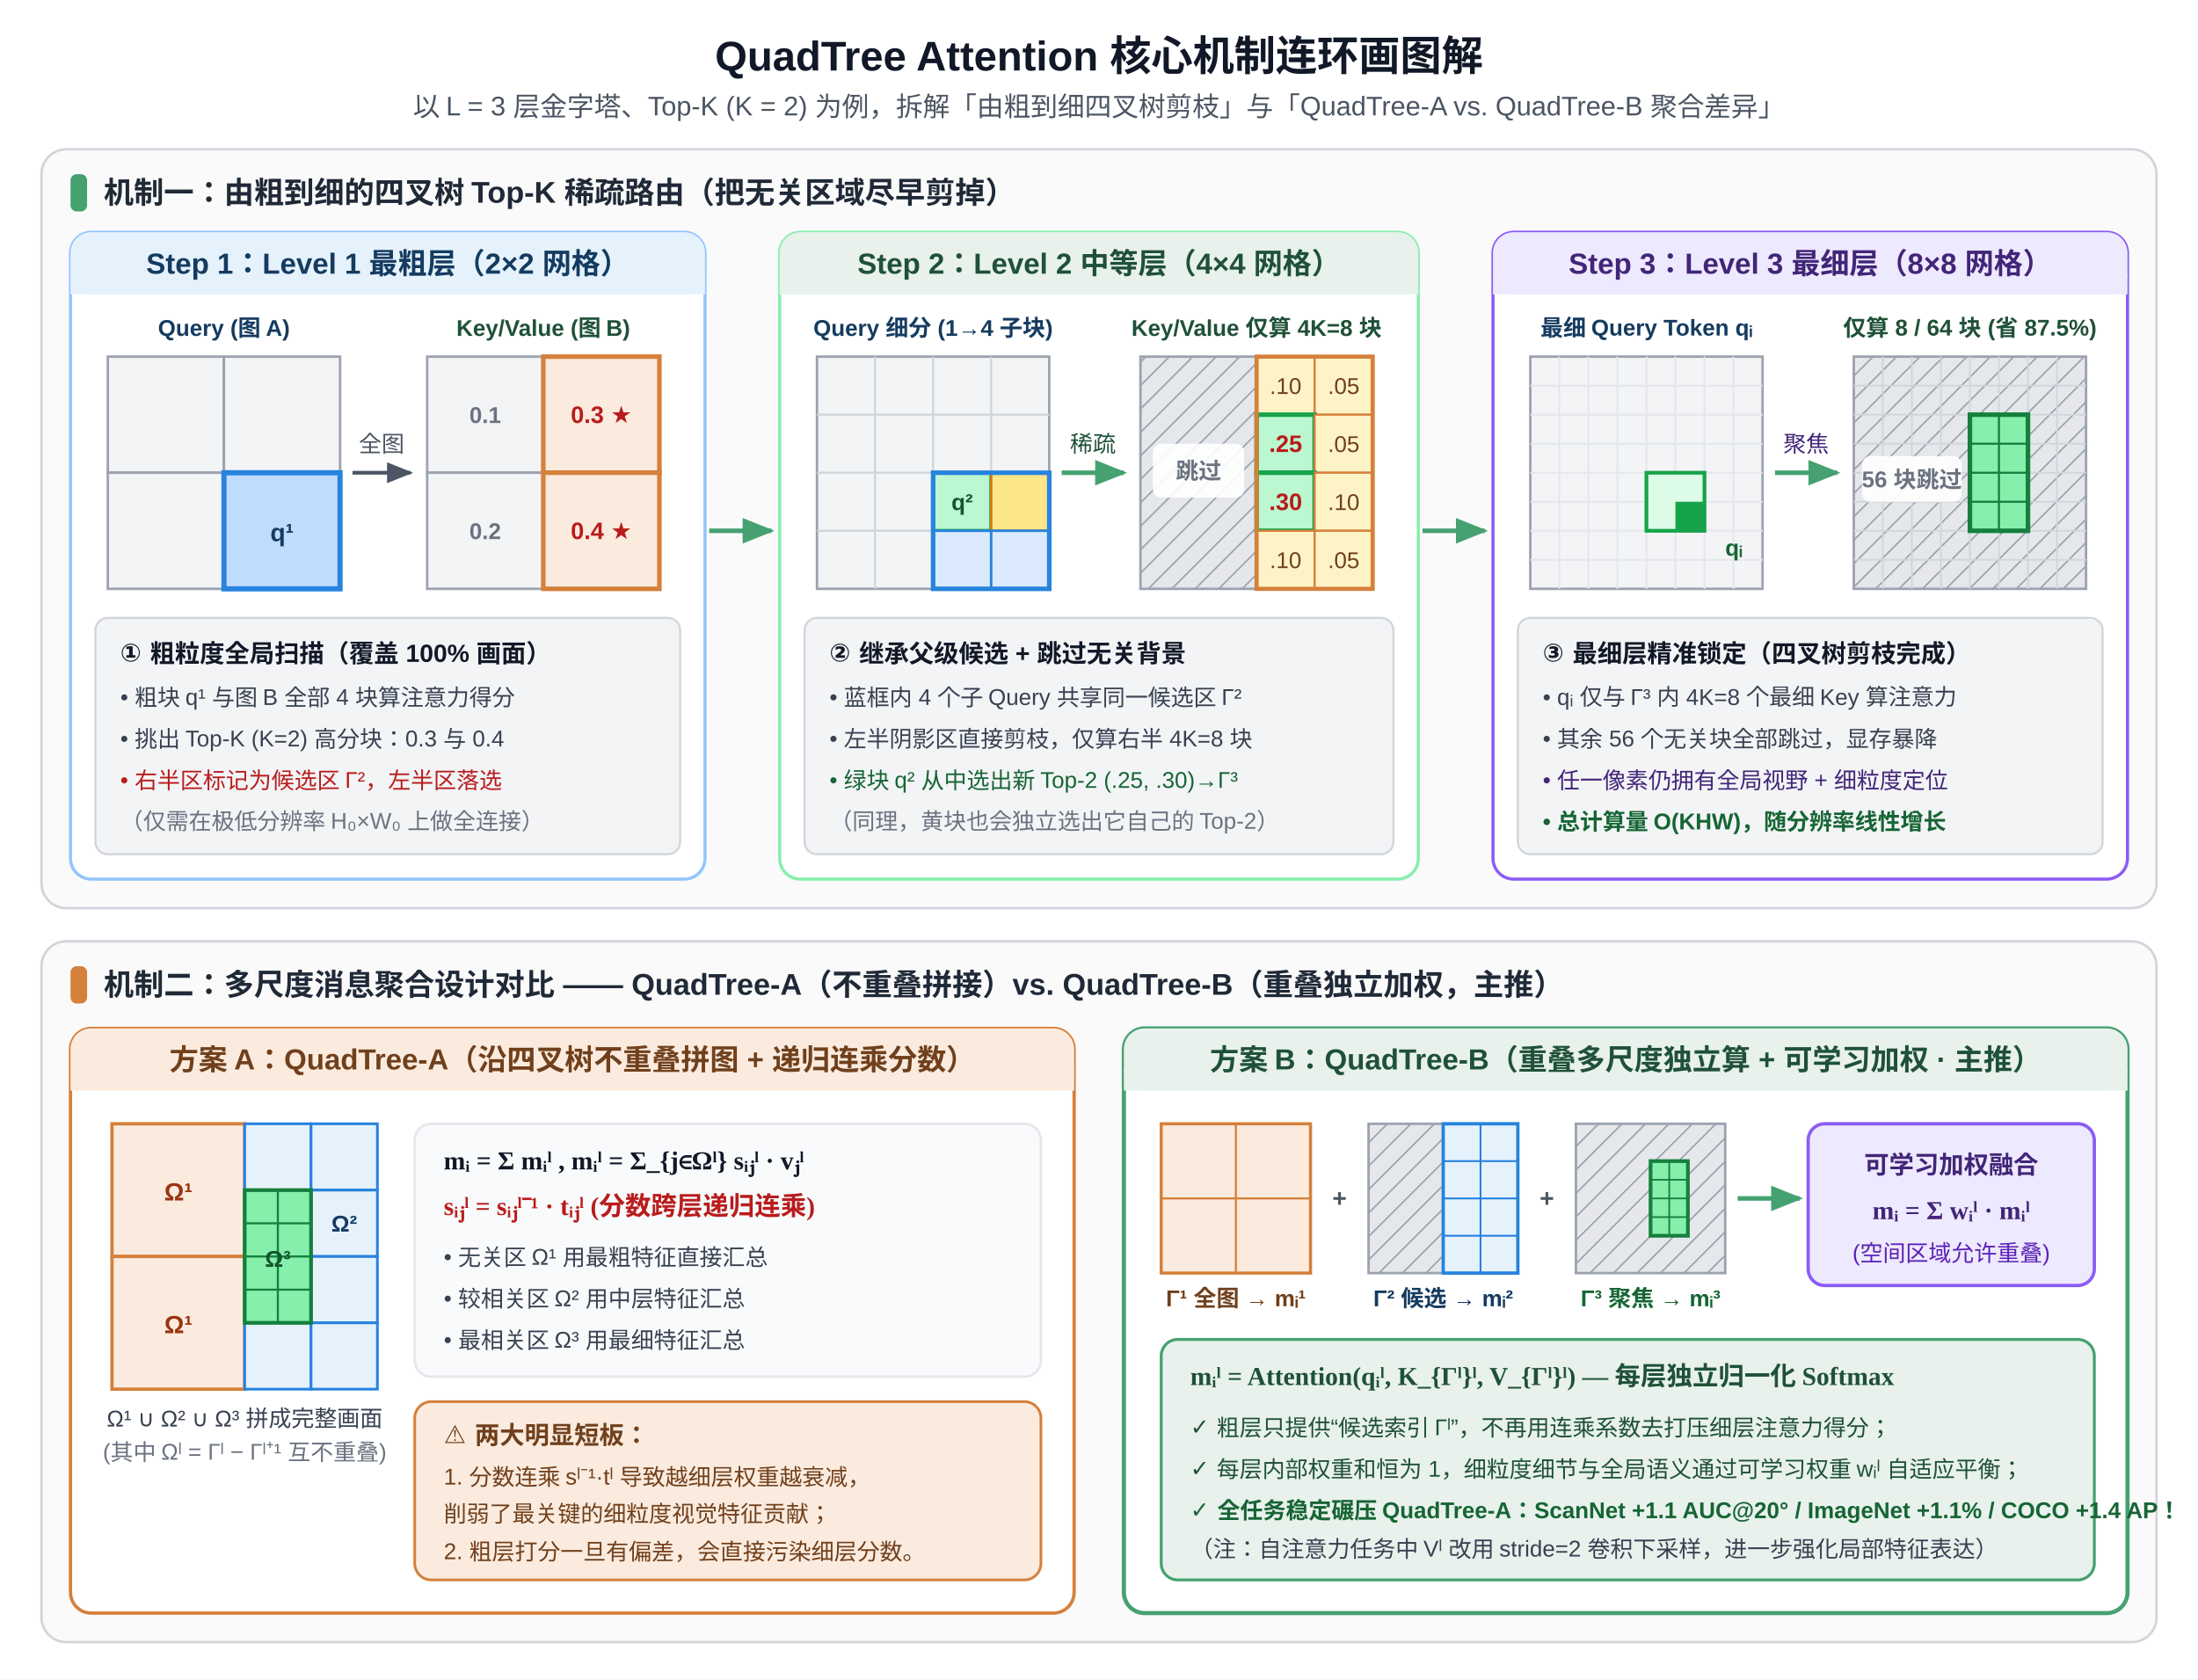
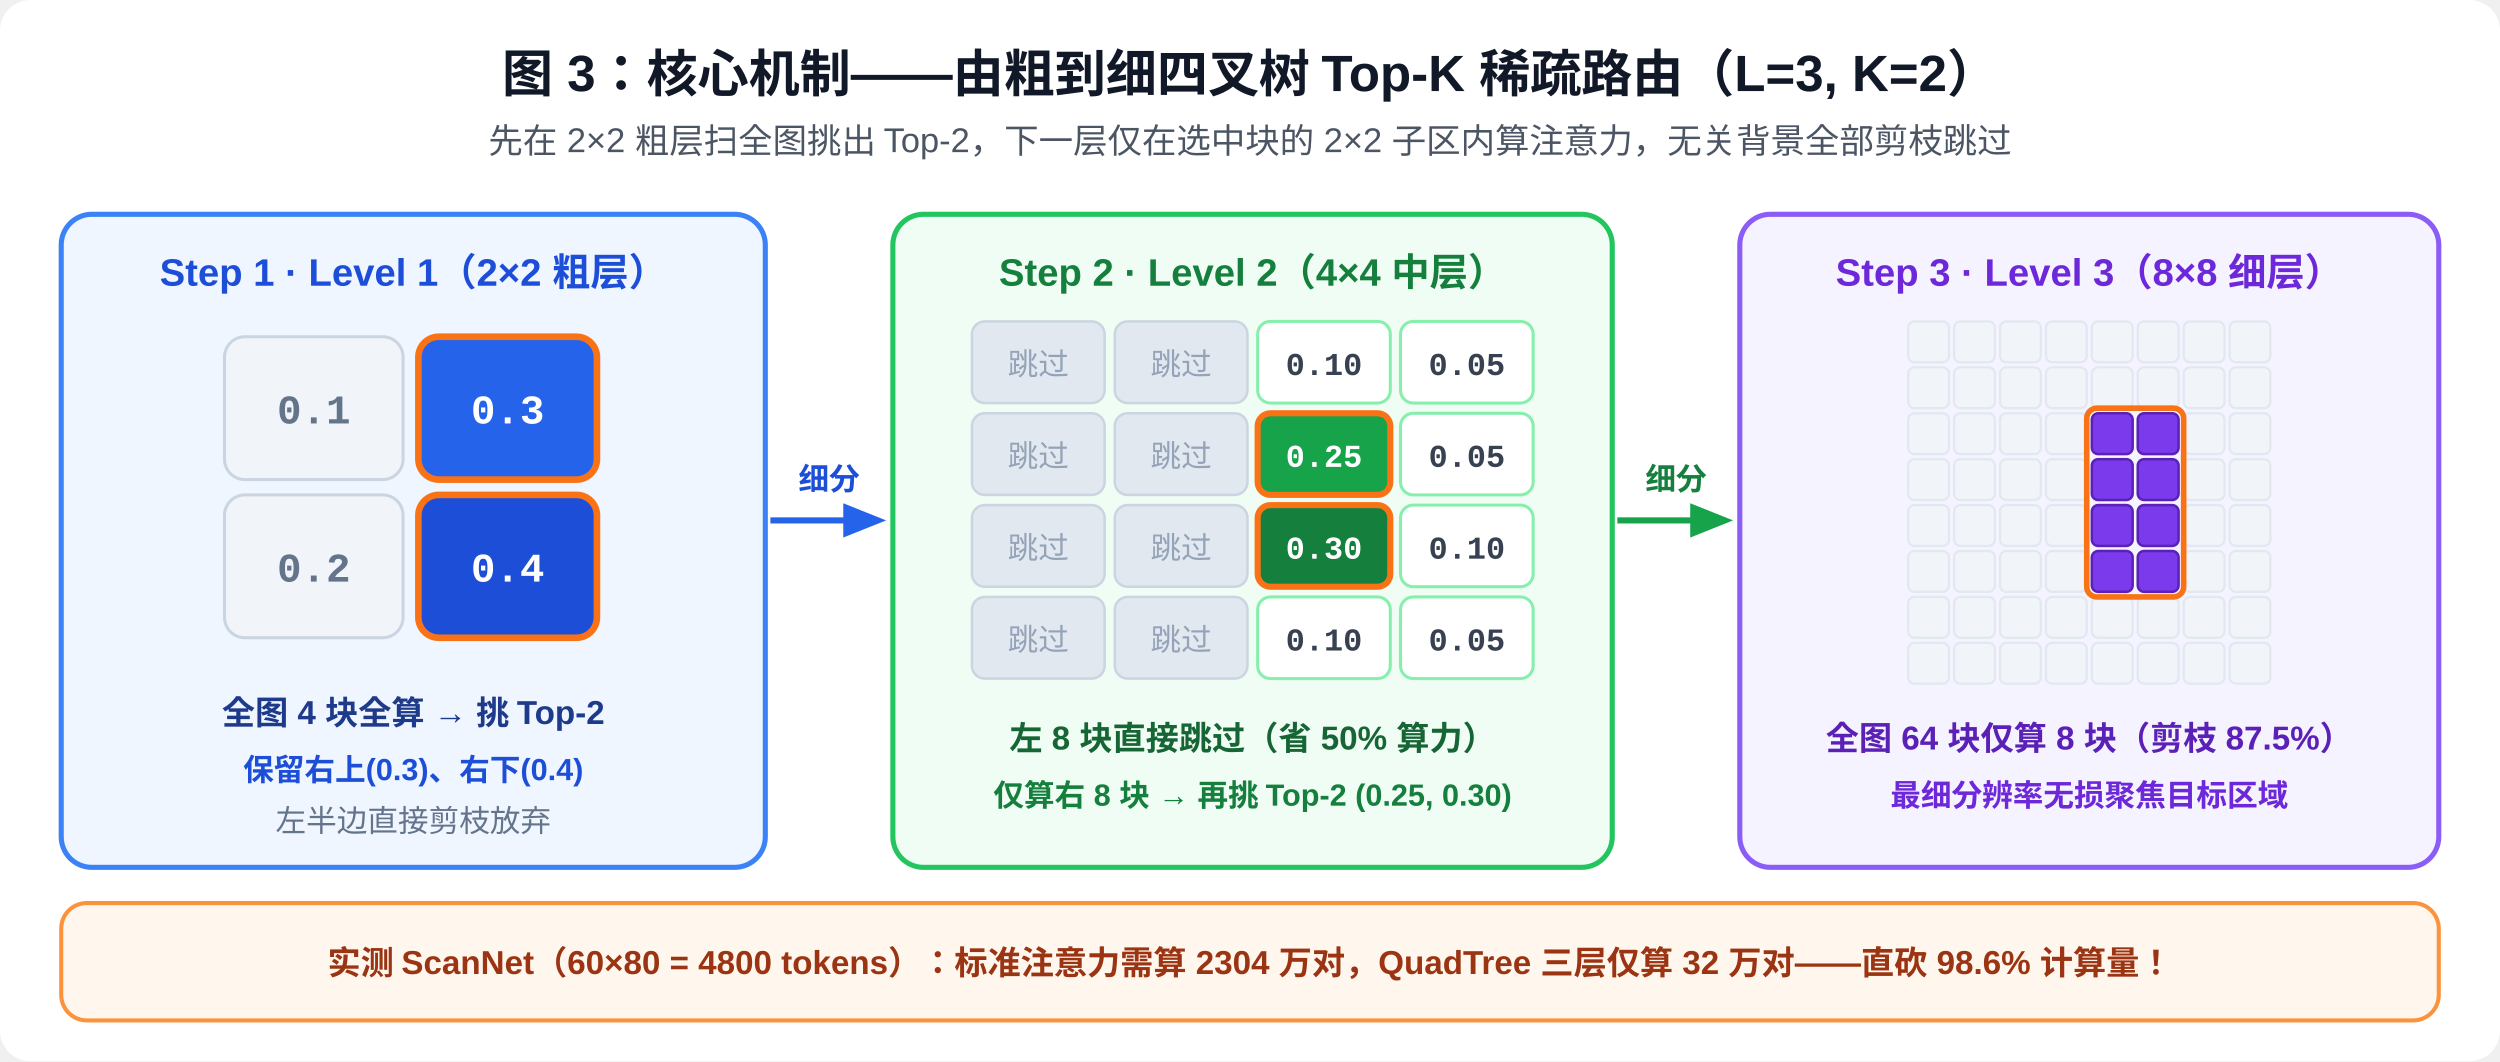
- <svg xmlns="http://www.w3.org/2000/svg" viewBox="0 0 1060 810" width="1060" height="810">
+ <svg xmlns="http://www.w3.org/2000/svg" viewBox="0 0 980 416" width="980" height="416">
  <defs>
    <style>
-       .font-base { font-family: "Microsoft YaHei", "PingFang SC", Arial, sans-serif; }
+       text { font-family: "Microsoft YaHei", "PingFang SC", "Noto Sans SC", Arial, sans-serif; }
      .title { font-size: 20px; font-weight: 700; fill: #111827; }
-       .subtitle { font-size: 13px; fill: #4B5563; }
-       .sec-title { font-size: 14.5px; font-weight: 700; fill: #1F2937; }
-       .card-title { font-size: 14px; font-weight: 700; }
-       .txt-md { font-size: 12px; }
-       .txt-sm { font-size: 11px; }
-       .score-txt { font-size: 11px; font-weight: 700; }
-       .score-hi { font-size: 11.5px; font-weight: 700; fill: #B91C1C; }
-       .formula { font-size: 12.5px; font-weight: 700; font-family: "Cambria Math", "Times New Roman", "Microsoft YaHei", serif; }
-       .arrow-main { stroke: #46A171; stroke-width: 2.2; fill: none; }
-       .arrow-gray { stroke: #4B5563; stroke-width: 1.8; fill: none; }
+       .sub { font-size: 13.5px; fill: #4B5563; }
+       .h { font-size: 15px; font-weight: 700; }
+       .b { font-size: 13px; }
+       .s { font-size: 12px; }
+       .mono { font-family: Consolas, "Courier New", monospace; font-weight: 700; }
    </style>
-     <marker id="m-green" viewBox="0 0 10 10" refX="9" refY="5" markerWidth="7" markerHeight="7" orient="auto">
-       <path d="M 0 1 L 10 5 L 0 9 z" fill="#46A171" />
+     <marker id="arr-gray" viewBox="0 0 10 10" refX="8" refY="5" markerWidth="7" markerHeight="7" orient="auto-start-reverse">
+       <path d="M 0 1 L 10 5 L 0 9 z" fill="#64748B" />
    </marker>
-     <marker id="m-gray" viewBox="0 0 10 10" refX="9" refY="5" markerWidth="7" markerHeight="7" orient="auto">
-       <path d="M 0 1 L 10 5 L 0 9 z" fill="#4B5563" />
+     <marker id="arr-blue" viewBox="0 0 10 10" refX="8" refY="5" markerWidth="7" markerHeight="7" orient="auto-start-reverse">
+       <path d="M 0 1 L 10 5 L 0 9 z" fill="#2563EB" />
    </marker>
-     <pattern id="skip-hatch" width="8" height="8" patternUnits="userSpaceOnUse" patternTransform="rotate(45)">
-       <rect width="8" height="8" fill="#E5E7EB" />
-       <line x1="0" y1="0" x2="0" y2="8" stroke="#9CA3AF" stroke-width="1.5" />
-     </pattern>
+     <marker id="arr-green" viewBox="0 0 10 10" refX="8" refY="5" markerWidth="7" markerHeight="7" orient="auto-start-reverse">
+       <path d="M 0 1 L 10 5 L 0 9 z" fill="#16A34A" />
+     </marker>
+     <marker id="arr-orange" viewBox="0 0 10 10" refX="8" refY="5" markerWidth="7" markerHeight="7" orient="auto-start-reverse">
+       <path d="M 0 1 L 10 5 L 0 9 z" fill="#EA580C" />
+     </marker>
+     <marker id="arr-purple" viewBox="0 0 10 10" refX="8" refY="5" markerWidth="7" markerHeight="7" orient="auto-start-reverse">
+       <path d="M 0 1 L 10 5 L 0 9 z" fill="#7C3AED" />
+     </marker>
  </defs>
-   <rect x="0" y="0" width="1060" height="810" fill="#FFFFFF" />
-   <text x="530" y="34" text-anchor="middle" class="font-base title">QuadTree Attention 核心机制连环画图解</text>
-   <text x="530" y="56" text-anchor="middle" class="font-base subtitle">以 L = 3 层金字塔、Top-K (K = 2) 为例，拆解「由粗到细四叉树剪枝」与「QuadTree-A vs. QuadTree-B 聚合差异」</text>
-   <rect x="20" y="72" width="1020" height="366" rx="12" fill="#FAFAFA" stroke="#D1D5DB" stroke-width="1.2" />
-   <rect x="34" y="84" width="8" height="18" rx="3" fill="#46A171" />
-   <text x="50" y="98" class="font-base sec-title">机制一：由粗到细的四叉树 Top-K 稀疏路由（把无关区域尽早剪掉）</text>
-   <rect x="34" y="112" width="306" height="312" rx="10" fill="#FFFFFF" stroke="#93C5FD" stroke-width="1.5" />
-   <rect x="34" y="112" width="306" height="30" rx="10" fill="#E5F2FC" />
-   <rect x="34" y="132" width="306" height="10" fill="#E5F2FC" />
-   <text x="187" y="132" text-anchor="middle" class="font-base card-title" fill="#153B60">Step 1：Level 1 最粗层（2×2 网格）</text>
-   <text x="108" y="162" text-anchor="middle" class="font-base txt-sm" font-weight="700" fill="#153B60">Query (图 A)</text>
-   <text x="262" y="162" text-anchor="middle" class="font-base txt-sm" font-weight="700" fill="#1F5138">Key/Value (图 B)</text>
-   <rect x="52" y="172" width="56" height="56" fill="#F3F4F6" stroke="#9CA3AF" stroke-width="1.2" />
-   <rect x="108" y="172" width="56" height="56" fill="#F3F4F6" stroke="#9CA3AF" stroke-width="1.2" />
-   <rect x="52" y="228" width="56" height="56" fill="#F3F4F6" stroke="#9CA3AF" stroke-width="1.2" />
-   <rect x="108" y="228" width="56" height="56" fill="#BFDBFE" stroke="#2783DE" stroke-width="2.5" />
-   <text x="136" y="261" text-anchor="middle" class="font-base txt-md" font-weight="700" fill="#153B60">q¹</text>
-   <line x1="170" y1="228" x2="198" y2="228" class="arrow-gray" marker-end="url(#m-gray)" />
-   <text x="184" y="218" text-anchor="middle" class="font-base txt-sm" fill="#4B5563">全图</text>
-   <rect x="206" y="172" width="56" height="56" fill="#F3F4F6" stroke="#9CA3AF" stroke-width="1.2" />
-   <text x="234" y="204" text-anchor="middle" class="font-base score-txt" fill="#6B7280">0.1</text>
-   <rect x="262" y="172" width="56" height="56" fill="#FBEBDE" stroke="#D5803B" stroke-width="2.2" />
-   <text x="290" y="204" text-anchor="middle" class="font-base score-hi">0.3 ★</text>
-   <rect x="206" y="228" width="56" height="56" fill="#F3F4F6" stroke="#9CA3AF" stroke-width="1.2" />
-   <text x="234" y="260" text-anchor="middle" class="font-base score-txt" fill="#6B7280">0.2</text>
-   <rect x="262" y="228" width="56" height="56" fill="#FBEBDE" stroke="#D5803B" stroke-width="2.2" />
-   <text x="290" y="260" text-anchor="middle" class="font-base score-hi">0.4 ★</text>
-   <rect x="46" y="298" width="282" height="114" rx="6" fill="#F3F4F6" stroke="#D1D5DB" stroke-width="1" />
-   <text x="58" y="319" class="font-base txt-md" font-weight="700" fill="#111827">① 粗粒度全局扫描（覆盖 100% 画面）</text>
-   <text x="58" y="340" class="font-base txt-sm" fill="#374151">• 粗块 q¹ 与图 B 全部 4 块算注意力得分</text>
-   <text x="58" y="360" class="font-base txt-sm" fill="#374151">• 挑出 Top-K (K=2) 高分块：0.3 与 0.4</text>
-   <text x="58" y="380" class="font-base txt-sm" fill="#B91C1C">• 右半区标记为候选区 Γ²，左半区落选</text>
-   <text x="58" y="400" class="font-base txt-sm" fill="#6B7280">（仅需在极低分辨率 H₀×W₀ 上做全连接）</text>
-   <line x1="342" y1="256" x2="372" y2="256" class="arrow-main" marker-end="url(#m-green)" />
-   <rect x="376" y="112" width="308" height="312" rx="10" fill="#FFFFFF" stroke="#86EFAC" stroke-width="1.5" />
-   <rect x="376" y="112" width="308" height="30" rx="10" fill="#E8F1EC" />
-   <rect x="376" y="132" width="308" height="10" fill="#E8F1EC" />
-   <text x="530" y="132" text-anchor="middle" class="font-base card-title" fill="#1F5138">Step 2：Level 2 中等层（4×4 网格）</text>
-   <text x="450" y="162" text-anchor="middle" class="font-base txt-sm" font-weight="700" fill="#153B60">Query 细分 (1→4 子块)</text>
-   <text x="606" y="162" text-anchor="middle" class="font-base txt-sm" font-weight="700" fill="#1F5138">Key/Value 仅算 4K=8 块</text>
-   <rect x="394" y="172" width="112" height="112" fill="#F3F4F6" stroke="#9CA3AF" stroke-width="1.2" />
-   <line x1="422" y1="172" x2="422" y2="284" stroke="#D1D5DB" stroke-width="1" />
-   <line x1="450" y1="172" x2="450" y2="284" stroke="#D1D5DB" stroke-width="1" />
-   <line x1="478" y1="172" x2="478" y2="284" stroke="#D1D5DB" stroke-width="1" />
-   <line x1="394" y1="200" x2="506" y2="200" stroke="#D1D5DB" stroke-width="1" />
-   <line x1="394" y1="228" x2="506" y2="228" stroke="#D1D5DB" stroke-width="1" />
-   <line x1="394" y1="256" x2="506" y2="256" stroke="#D1D5DB" stroke-width="1" />
-   <rect x="450" y="228" width="28" height="28" fill="#BBF7D0" stroke="#16A34A" stroke-width="1.8" />
-   <text x="464" y="246" text-anchor="middle" class="font-base txt-sm" font-weight="700" fill="#14532D">q²</text>
-   <rect x="478" y="228" width="28" height="28" fill="#FDE68A" stroke="#D97706" stroke-width="1.2" />
-   <rect x="450" y="256" width="28" height="28" fill="#DBEAFE" stroke="#2783DE" stroke-width="1.2" />
-   <rect x="478" y="256" width="28" height="28" fill="#DBEAFE" stroke="#2783DE" stroke-width="1.2" />
-   <rect x="450" y="228" width="56" height="56" fill="none" stroke="#2783DE" stroke-width="2.2" />
-   <line x1="512" y1="228" x2="542" y2="228" class="arrow-main" marker-end="url(#m-green)" />
-   <text x="527" y="218" text-anchor="middle" class="font-base txt-sm" fill="#1F5138">稀疏</text>
-   <rect x="550" y="172" width="56" height="112" fill="url(#skip-hatch)" stroke="#9CA3AF" stroke-width="1.2" />
-   <rect x="556" y="214" width="44" height="26" rx="4" fill="#FFFFFF" fill-opacity="0.9" />
-   <text x="578" y="231" text-anchor="middle" class="font-base txt-sm" font-weight="700" fill="#6B7280">跳过</text>
-   <rect x="606" y="172" width="28" height="28" fill="#FEF3C7" stroke="#D5803B" stroke-width="1" />
-   <text x="620" y="190" text-anchor="middle" class="font-base txt-sm" fill="#70401C">.10</text>
-   <rect x="634" y="172" width="28" height="28" fill="#FEF3C7" stroke="#D5803B" stroke-width="1" />
-   <text x="648" y="190" text-anchor="middle" class="font-base txt-sm" fill="#70401C">.05</text>
-   <rect x="606" y="200" width="28" height="28" fill="#BBF7D0" stroke="#16A34A" stroke-width="2.2" />
-   <text x="620" y="218" text-anchor="middle" class="font-base score-hi">.25</text>
-   <rect x="634" y="200" width="28" height="28" fill="#FEF3C7" stroke="#D5803B" stroke-width="1" />
-   <text x="648" y="218" text-anchor="middle" class="font-base txt-sm" fill="#70401C">.05</text>
-   <rect x="606" y="228" width="28" height="28" fill="#BBF7D0" stroke="#16A34A" stroke-width="2.2" />
-   <text x="620" y="246" text-anchor="middle" class="font-base score-hi">.30</text>
-   <rect x="634" y="228" width="28" height="28" fill="#FEF3C7" stroke="#D5803B" stroke-width="1" />
-   <text x="648" y="246" text-anchor="middle" class="font-base txt-sm" fill="#70401C">.10</text>
-   <rect x="606" y="256" width="28" height="28" fill="#FEF3C7" stroke="#D5803B" stroke-width="1" />
-   <text x="620" y="274" text-anchor="middle" class="font-base txt-sm" fill="#70401C">.10</text>
-   <rect x="634" y="256" width="28" height="28" fill="#FEF3C7" stroke="#D5803B" stroke-width="1" />
-   <text x="648" y="274" text-anchor="middle" class="font-base txt-sm" fill="#70401C">.05</text>
-   <rect x="606" y="172" width="56" height="112" fill="none" stroke="#D5803B" stroke-width="2" />
-   <rect x="388" y="298" width="284" height="114" rx="6" fill="#F3F4F6" stroke="#D1D5DB" stroke-width="1" />
-   <text x="400" y="319" class="font-base txt-md" font-weight="700" fill="#111827">② 继承父级候选 + 跳过无关背景</text>
-   <text x="400" y="340" class="font-base txt-sm" fill="#374151">• 蓝框内 4 个子 Query 共享同一候选区 Γ²</text>
-   <text x="400" y="360" class="font-base txt-sm" fill="#374151">• 左半阴影区直接剪枝，仅算右半 4K=8 块</text>
-   <text x="400" y="380" class="font-base txt-sm" fill="#166534">• 绿块 q² 从中选出新 Top-2 (.25, .30)→Γ³</text>
-   <text x="400" y="400" class="font-base txt-sm" fill="#6B7280">（同理，黄块也会独立选出它自己的 Top-2）</text>
-   <line x1="686" y1="256" x2="716" y2="256" class="arrow-main" marker-end="url(#m-green)" />
-   <rect x="720" y="112" width="306" height="312" rx="10" fill="#FFFFFF" stroke="#8B5CF6" stroke-width="1.5" />
-   <rect x="720" y="112" width="306" height="30" rx="10" fill="#EDE9FE" />
-   <rect x="720" y="132" width="306" height="10" fill="#EDE9FE" />
-   <text x="873" y="132" text-anchor="middle" class="font-base card-title" fill="#422578">Step 3：Level 3 最细层（8×8 网格）</text>
-   <text x="794" y="162" text-anchor="middle" class="font-base txt-sm" font-weight="700" fill="#153B60">最细 Query Token qᵢ</text>
-   <text x="950" y="162" text-anchor="middle" class="font-base txt-sm" font-weight="700" fill="#1F5138">仅算 8 / 64 块 (省 87.5%)</text>
-   <rect x="738" y="172" width="112" height="112" fill="#F3F4F6" stroke="#9CA3AF" stroke-width="1.2" />
-   <path d="M752,172 V284 M766,172 V284 M780,172 V284 M794,172 V284 M808,172 V284 M822,172 V284 M836,172 V284" stroke="#E5E7EB" stroke-width="0.9" />
-   <path d="M738,186 H850 M738,200 H850 M738,214 H850 M738,228 H850 M738,242 H850 M738,256 H850 M738,270 H850" stroke="#E5E7EB" stroke-width="0.9" />
-   <rect x="794" y="228" width="28" height="28" fill="#DCFCE7" stroke="#16A34A" stroke-width="1.8" />
-   <rect x="808" y="242" width="14" height="14" fill="#16A34A" />
-   <text x="832" y="268" class="font-base txt-sm" font-weight="700" fill="#166534">qᵢ</text>
-   <line x1="856" y1="228" x2="886" y2="228" class="arrow-main" marker-end="url(#m-green)" />
-   <text x="871" y="218" text-anchor="middle" class="font-base txt-sm" fill="#422578">聚焦</text>
-   <rect x="894" y="172" width="112" height="112" fill="url(#skip-hatch)" stroke="#9CA3AF" stroke-width="1.2" />
-   <path d="M908,172 V284 M922,172 V284 M936,172 V284 M950,172 V284 M964,172 V284 M978,172 V284 M992,172 V284" stroke="#D1D5DB" stroke-width="0.8" />
-   <path d="M894,186 H1006 M894,200 H1006 M894,214 H1006 M894,228 H1006 M894,242 H1006 M894,256 H1006 M894,270 H1006" stroke="#D1D5DB" stroke-width="0.8" />
-   <rect x="950" y="200" width="28" height="56" fill="#86EFAC" stroke="#15803D" stroke-width="2.2" />
-   <line x1="964" y1="200" x2="964" y2="256" stroke="#15803D" stroke-width="1" />
-   <line x1="950" y1="214" x2="978" y2="214" stroke="#15803D" stroke-width="1" />
-   <line x1="950" y1="228" x2="978" y2="228" stroke="#15803D" stroke-width="1" />
-   <line x1="950" y1="242" x2="978" y2="242" stroke="#15803D" stroke-width="1" />
-   <rect x="898" y="220" width="48" height="22" rx="4" fill="#FFFFFF" fill-opacity="0.92" />
-   <text x="922" y="235" text-anchor="middle" class="font-base txt-sm" font-weight="700" fill="#6B7280">56 块跳过</text>
-   <rect x="732" y="298" width="282" height="114" rx="6" fill="#F3F4F6" stroke="#D1D5DB" stroke-width="1" />
-   <text x="744" y="319" class="font-base txt-md" font-weight="700" fill="#111827">③ 最细层精准锁定（四叉树剪枝完成）</text>
-   <text x="744" y="340" class="font-base txt-sm" fill="#374151">• qᵢ 仅与 Γ³ 内 4K=8 个最细 Key 算注意力</text>
-   <text x="744" y="360" class="font-base txt-sm" fill="#374151">• 其余 56 个无关块全部跳过，显存暴降</text>
-   <text x="744" y="380" class="font-base txt-sm" fill="#422578">• 任一像素仍拥有全局视野 + 细粒度定位</text>
-   <text x="744" y="400" class="font-base txt-sm" font-weight="700" fill="#166534">• 总计算量 O(KHW)，随分辨率线性增长</text>
-   <rect x="20" y="454" width="1020" height="338" rx="12" fill="#FAFAFA" stroke="#D1D5DB" stroke-width="1.2" />
-   <rect x="34" y="466" width="8" height="18" rx="3" fill="#D5803B" />
-   <text x="50" y="480" class="font-base sec-title">机制二：多尺度消息聚合设计对比 —— QuadTree-A（不重叠拼接）vs. QuadTree-B（重叠独立加权，主推）</text>
-   <rect x="34" y="496" width="484" height="282" rx="10" fill="#FFFFFF" stroke="#D5803B" stroke-width="1.6" />
-   <rect x="34" y="496" width="484" height="30" rx="10" fill="#FBEBDE" />
-   <rect x="34" y="516" width="484" height="10" fill="#FBEBDE" />
-   <text x="276" y="516" text-anchor="middle" class="font-base card-title" fill="#70401C">方案 A：QuadTree-A（沿四叉树不重叠拼图 + 递归连乘分数）</text>
-   <rect x="54" y="542" width="64" height="64" fill="#FBEBDE" stroke="#D5803B" stroke-width="1.6" />
-   <text x="86" y="579" text-anchor="middle" class="font-base txt-md" font-weight="700" fill="#9A3412">Ω¹</text>
-   <rect x="54" y="606" width="64" height="64" fill="#FBEBDE" stroke="#D5803B" stroke-width="1.6" />
-   <text x="86" y="643" text-anchor="middle" class="font-base txt-md" font-weight="700" fill="#9A3412">Ω¹</text>
-   <rect x="118" y="542" width="32" height="32" fill="#E5F2FC" stroke="#2783DE" stroke-width="1.3" />
-   <rect x="150" y="542" width="32" height="32" fill="#E5F2FC" stroke="#2783DE" stroke-width="1.3" />
-   <rect x="150" y="574" width="32" height="32" fill="#E5F2FC" stroke="#2783DE" stroke-width="1.3" />
-   <rect x="150" y="606" width="32" height="32" fill="#E5F2FC" stroke="#2783DE" stroke-width="1.3" />
-   <rect x="118" y="638" width="32" height="32" fill="#E5F2FC" stroke="#2783DE" stroke-width="1.3" />
-   <rect x="150" y="638" width="32" height="32" fill="#E5F2FC" stroke="#2783DE" stroke-width="1.3" />
-   <text x="166" y="594" text-anchor="middle" class="font-base txt-sm" font-weight="700" fill="#153B60">Ω²</text>
-   <rect x="118" y="574" width="32" height="64" fill="#86EFAC" stroke="#15803D" stroke-width="1.8" />
-   <line x1="134" y1="574" x2="134" y2="638" stroke="#15803D" stroke-width="1" />
-   <line x1="118" y1="590" x2="150" y2="590" stroke="#15803D" stroke-width="1" />
-   <line x1="118" y1="606" x2="150" y2="606" stroke="#15803D" stroke-width="1" />
-   <line x1="118" y1="622" x2="150" y2="622" stroke="#15803D" stroke-width="1" />
-   <text x="134" y="611" text-anchor="middle" class="font-base txt-sm" font-weight="700" fill="#14532D">Ω³</text>
-   <text x="118" y="688" text-anchor="middle" class="font-base txt-sm" fill="#374151">Ω¹ ∪ Ω² ∪ Ω³ 拼成完整画面</text>
-   <text x="118" y="704" text-anchor="middle" class="font-base txt-sm" fill="#6B7280">(其中 Ωˡ = Γˡ − Γˡ⁺¹ 互不重叠)</text>
-   <rect x="200" y="542" width="302" height="122" rx="8" fill="#F9FAFB" stroke="#E5E7EB" stroke-width="1.2" />
-   <text x="214" y="564" class="font-base formula" fill="#111827">mᵢ = Σ mᵢˡ ,   mᵢˡ = Σ_{j∈Ωˡ} sᵢⱼˡ · vⱼˡ</text>
-   <text x="214" y="586" class="font-base formula" fill="#B91C1C">sᵢⱼˡ = sᵢⱼˡ⁻¹ · tᵢⱼˡ   (分数跨层递归连乘)</text>
-   <text x="214" y="610" class="font-base txt-sm" fill="#374151">• 无关区 Ω¹ 用最粗特征直接汇总</text>
-   <text x="214" y="630" class="font-base txt-sm" fill="#374151">• 较相关区 Ω² 用中层特征汇总</text>
-   <text x="214" y="650" class="font-base txt-sm" fill="#374151">• 最相关区 Ω³ 用最细特征汇总</text>
-   <rect x="200" y="676" width="302" height="86" rx="8" fill="#FBEBDE" stroke="#D5803B" stroke-width="1.3" />
-   <text x="214" y="696" class="font-base txt-md" font-weight="700" fill="#70401C">⚠ 两大明显短板：</text>
-   <text x="214" y="716" class="font-base txt-sm" fill="#70401C">1. 分数连乘 sˡ⁻¹·tˡ 导致越细层权重越衰减，</text>
-   <text x="214" y="734" class="font-base txt-sm" fill="#70401C">   削弱了最关键的细粒度视觉特征贡献；</text>
-   <text x="214" y="752" class="font-base txt-sm" fill="#70401C">2. 粗层打分一旦有偏差，会直接污染细层分数。</text>
-   <rect x="542" y="496" width="484" height="282" rx="10" fill="#FFFFFF" stroke="#46A171" stroke-width="2" />
-   <rect x="542" y="496" width="484" height="30" rx="10" fill="#E8F1EC" />
-   <rect x="542" y="516" width="484" height="10" fill="#E8F1EC" />
-   <text x="784" y="516" text-anchor="middle" class="font-base card-title" fill="#1F5138">方案 B：QuadTree-B（重叠多尺度独立算 + 可学习加权 · 主推）</text>
-   <rect x="560" y="542" width="72" height="72" fill="#FBEBDE" stroke="#D5803B" stroke-width="1.5" />
-   <line x1="596" y1="542" x2="596" y2="614" stroke="#D5803B" stroke-width="1" />
-   <line x1="560" y1="578" x2="632" y2="578" stroke="#D5803B" stroke-width="1" />
-   <text x="596" y="630" text-anchor="middle" class="font-base txt-sm" font-weight="700" fill="#70401C">Γ¹ 全图 → mᵢ¹</text>
-   <text x="646" y="582" text-anchor="middle" class="font-base txt-md" font-weight="700" fill="#4B5563">+</text>
-   <rect x="660" y="542" width="72" height="72" fill="url(#skip-hatch)" stroke="#9CA3AF" stroke-width="1.2" />
-   <rect x="696" y="542" width="36" height="72" fill="#E5F2FC" stroke="#2783DE" stroke-width="1.6" />
-   <line x1="714" y1="542" x2="714" y2="614" stroke="#2783DE" stroke-width="0.9" />
-   <line x1="696" y1="560" x2="732" y2="560" stroke="#2783DE" stroke-width="0.9" />
-   <line x1="696" y1="578" x2="732" y2="578" stroke="#2783DE" stroke-width="0.9" />
-   <line x1="696" y1="596" x2="732" y2="596" stroke="#2783DE" stroke-width="0.9" />
-   <text x="696" y="630" text-anchor="middle" class="font-base txt-sm" font-weight="700" fill="#153B60">Γ² 候选 → mᵢ²</text>
-   <text x="746" y="582" text-anchor="middle" class="font-base txt-md" font-weight="700" fill="#4B5563">+</text>
-   <rect x="760" y="542" width="72" height="72" fill="url(#skip-hatch)" stroke="#9CA3AF" stroke-width="1.2" />
-   <rect x="796" y="560" width="18" height="36" fill="#86EFAC" stroke="#15803D" stroke-width="1.8" />
-   <line x1="805" y1="560" x2="805" y2="596" stroke="#15803D" stroke-width="0.8" />
-   <line x1="796" y1="569" x2="814" y2="569" stroke="#15803D" stroke-width="0.8" />
-   <line x1="796" y1="578" x2="814" y2="578" stroke="#15803D" stroke-width="0.8" />
-   <line x1="796" y1="587" x2="814" y2="587" stroke="#15803D" stroke-width="0.8" />
-   <text x="796" y="630" text-anchor="middle" class="font-base txt-sm" font-weight="700" fill="#166534">Γ³ 聚焦 → mᵢ³</text>
-   <line x1="838" y1="578" x2="868" y2="578" class="arrow-main" marker-end="url(#m-green)" />
-   <rect x="872" y="542" width="138" height="78" rx="8" fill="#EDE9FE" stroke="#8B5CF6" stroke-width="1.6" />
-   <text x="941" y="566" text-anchor="middle" class="font-base txt-md" font-weight="700" fill="#422578">可学习加权融合</text>
-   <text x="941" y="588" text-anchor="middle" class="font-base formula" fill="#422578">mᵢ = Σ wᵢˡ · mᵢˡ</text>
-   <text x="941" y="608" text-anchor="middle" class="font-base txt-sm" fill="#5B21B6">(空间区域允许重叠)</text>
-   <rect x="560" y="646" width="450" height="116" rx="8" fill="#E8F1EC" stroke="#46A171" stroke-width="1.4" />
-   <text x="574" y="668" class="font-base formula" fill="#1F5138">mᵢˡ = Attention(qᵢˡ,  K_{Γˡ}ˡ,  V_{Γˡ}ˡ)   — 每层独立归一化 Softmax</text>
-   <text x="574" y="692" class="font-base txt-sm" fill="#1F5138">✓ 粗层只提供“候选索引 Γˡ”，不再用连乘系数去打压细层注意力得分；</text>
-   <text x="574" y="712" class="font-base txt-sm" fill="#1F5138">✓ 每层内部权重和恒为 1，细粒度细节与全局语义通过可学习权重 wᵢˡ 自适应平衡；</text>
-   <text x="574" y="732" class="font-base txt-sm" font-weight="700" fill="#166534">✓ 全任务稳定碾压 QuadTree-A：ScanNet +1.1 AUC@20° / ImageNet +1.1% / COCO +1.4 AP！</text>
-   <text x="574" y="751" class="font-base txt-sm" fill="#374151">（注：自注意力任务中 Vˡ 改用 stride=2 卷积下采样，进一步强化局部特征表达）</text>
+   <rect width="980" height="416" fill="#FFFFFF" rx="12" />
+   <text x="490" y="36" text-anchor="middle" class="title">图 3：核心机制——由粗到细四叉树 Top-K 稀疏路由（L=3, K=2）</text>
+   <text x="490" y="60" text-anchor="middle" class="sub">先在 2×2 粗层扫全图挑出 Top-2，下一层仅在选中块的 2×2 子区内算注意力，无关背景全部剪枝跳过</text>
+   <rect x="24" y="84" width="276" height="256" rx="12" fill="#EFF6FF" stroke="#3B82F6" stroke-width="2" />
+   <text x="162" y="112" text-anchor="middle" class="h" fill="#1D4ED8">Step 1 · Level 1（2×2 粗层）</text>
+   <rect x="350" y="84" width="282" height="256" rx="12" fill="#F0FDF4" stroke="#22C55E" stroke-width="2" />
+   <text x="491" y="112" text-anchor="middle" class="h" fill="#15803D">Step 2 · Level 2（4×4 中层）</text>
+   <rect x="682" y="84" width="274" height="256" rx="12" fill="#F5F3FF" stroke="#8B5CF6" stroke-width="2" />
+   <text x="819" y="112" text-anchor="middle" class="h" fill="#6D28D9">Step 3 · Level 3（8×8 细层）</text>
+   <rect x="88" y="132" width="70" height="56" rx="8" fill="#F1F5F9" stroke="#CBD5E1" stroke-width="1.2" />
+   <text x="123" y="166" text-anchor="middle" class="mono" font-size="16" fill="#64748B">0.1</text>
+   <rect x="164" y="132" width="70" height="56" rx="8" fill="#2563EB" stroke="#F97316" stroke-width="2.6" />
+   <text x="199" y="166" text-anchor="middle" class="mono" font-size="16" fill="#FFFFFF">0.3</text>
+   <rect x="88" y="194" width="70" height="56" rx="8" fill="#F1F5F9" stroke="#CBD5E1" stroke-width="1.2" />
+   <text x="123" y="228" text-anchor="middle" class="mono" font-size="16" fill="#64748B">0.2</text>
+   <rect x="164" y="194" width="70" height="56" rx="8" fill="#1D4ED8" stroke="#F97316" stroke-width="2.6" />
+   <text x="199" y="228" text-anchor="middle" class="mono" font-size="16" fill="#FFFFFF">0.4</text>
+   <rect x="381" y="126" width="52" height="32" rx="5" fill="#E2E8F0" stroke="#CBD5E1" stroke-width="1" />
+   <text x="407" y="147" text-anchor="middle" class="s" fill="#94A3B8">跳过</text>
+   <rect x="437" y="126" width="52" height="32" rx="5" fill="#E2E8F0" stroke="#CBD5E1" stroke-width="1" />
+   <text x="463" y="147" text-anchor="middle" class="s" fill="#94A3B8">跳过</text>
+   <rect x="493" y="126" width="52" height="32" rx="5" fill="#FFFFFF" stroke="#86EFAC" stroke-width="1.2" />
+   <text x="519" y="147" text-anchor="middle" class="mono" font-size="12.5" fill="#374151">0.10</text>
+   <rect x="549" y="126" width="52" height="32" rx="5" fill="#FFFFFF" stroke="#86EFAC" stroke-width="1.2" />
+   <text x="575" y="147" text-anchor="middle" class="mono" font-size="12.5" fill="#374151">0.05</text>
+   <rect x="381" y="162" width="52" height="32" rx="5" fill="#E2E8F0" stroke="#CBD5E1" stroke-width="1" />
+   <text x="407" y="183" text-anchor="middle" class="s" fill="#94A3B8">跳过</text>
+   <rect x="437" y="162" width="52" height="32" rx="5" fill="#E2E8F0" stroke="#CBD5E1" stroke-width="1" />
+   <text x="463" y="183" text-anchor="middle" class="s" fill="#94A3B8">跳过</text>
+   <rect x="493" y="162" width="52" height="32" rx="5" fill="#16A34A" stroke="#F97316" stroke-width="2.4" />
+   <text x="519" y="183" text-anchor="middle" class="mono" font-size="12.5" fill="#FFFFFF">0.25</text>
+   <rect x="549" y="162" width="52" height="32" rx="5" fill="#FFFFFF" stroke="#86EFAC" stroke-width="1.2" />
+   <text x="575" y="183" text-anchor="middle" class="mono" font-size="12.5" fill="#374151">0.05</text>
+   <rect x="381" y="198" width="52" height="32" rx="5" fill="#E2E8F0" stroke="#CBD5E1" stroke-width="1" />
+   <text x="407" y="219" text-anchor="middle" class="s" fill="#94A3B8">跳过</text>
+   <rect x="437" y="198" width="52" height="32" rx="5" fill="#E2E8F0" stroke="#CBD5E1" stroke-width="1" />
+   <text x="463" y="219" text-anchor="middle" class="s" fill="#94A3B8">跳过</text>
+   <rect x="493" y="198" width="52" height="32" rx="5" fill="#15803D" stroke="#F97316" stroke-width="2.4" />
+   <text x="519" y="219" text-anchor="middle" class="mono" font-size="12.5" fill="#FFFFFF">0.30</text>
+   <rect x="549" y="198" width="52" height="32" rx="5" fill="#FFFFFF" stroke="#86EFAC" stroke-width="1.2" />
+   <text x="575" y="219" text-anchor="middle" class="mono" font-size="12.5" fill="#374151">0.10</text>
+   <rect x="381" y="234" width="52" height="32" rx="5" fill="#E2E8F0" stroke="#CBD5E1" stroke-width="1" />
+   <text x="407" y="255" text-anchor="middle" class="s" fill="#94A3B8">跳过</text>
+   <rect x="437" y="234" width="52" height="32" rx="5" fill="#E2E8F0" stroke="#CBD5E1" stroke-width="1" />
+   <text x="463" y="255" text-anchor="middle" class="s" fill="#94A3B8">跳过</text>
+   <rect x="493" y="234" width="52" height="32" rx="5" fill="#FFFFFF" stroke="#86EFAC" stroke-width="1.2" />
+   <text x="519" y="255" text-anchor="middle" class="mono" font-size="12.5" fill="#374151">0.10</text>
+   <rect x="549" y="234" width="52" height="32" rx="5" fill="#FFFFFF" stroke="#86EFAC" stroke-width="1.2" />
+   <text x="575" y="255" text-anchor="middle" class="mono" font-size="12.5" fill="#374151">0.05</text>
+   <rect x="748" y="126" width="16" height="16" rx="2.5" fill="#F1F5F9" stroke="#E2E8F0" stroke-width="0.9" />
+   <rect x="766" y="126" width="16" height="16" rx="2.5" fill="#F1F5F9" stroke="#E2E8F0" stroke-width="0.9" />
+   <rect x="784" y="126" width="16" height="16" rx="2.5" fill="#F1F5F9" stroke="#E2E8F0" stroke-width="0.9" />
+   <rect x="802" y="126" width="16" height="16" rx="2.5" fill="#F1F5F9" stroke="#E2E8F0" stroke-width="0.9" />
+   <rect x="820" y="126" width="16" height="16" rx="2.5" fill="#F1F5F9" stroke="#E2E8F0" stroke-width="0.9" />
+   <rect x="838" y="126" width="16" height="16" rx="2.5" fill="#F1F5F9" stroke="#E2E8F0" stroke-width="0.9" />
+   <rect x="856" y="126" width="16" height="16" rx="2.5" fill="#F1F5F9" stroke="#E2E8F0" stroke-width="0.9" />
+   <rect x="874" y="126" width="16" height="16" rx="2.5" fill="#F1F5F9" stroke="#E2E8F0" stroke-width="0.9" />
+   <rect x="748" y="144" width="16" height="16" rx="2.5" fill="#F1F5F9" stroke="#E2E8F0" stroke-width="0.9" />
+   <rect x="766" y="144" width="16" height="16" rx="2.5" fill="#F1F5F9" stroke="#E2E8F0" stroke-width="0.9" />
+   <rect x="784" y="144" width="16" height="16" rx="2.5" fill="#F1F5F9" stroke="#E2E8F0" stroke-width="0.9" />
+   <rect x="802" y="144" width="16" height="16" rx="2.5" fill="#F1F5F9" stroke="#E2E8F0" stroke-width="0.9" />
+   <rect x="820" y="144" width="16" height="16" rx="2.5" fill="#F1F5F9" stroke="#E2E8F0" stroke-width="0.9" />
+   <rect x="838" y="144" width="16" height="16" rx="2.5" fill="#F1F5F9" stroke="#E2E8F0" stroke-width="0.9" />
+   <rect x="856" y="144" width="16" height="16" rx="2.5" fill="#F1F5F9" stroke="#E2E8F0" stroke-width="0.9" />
+   <rect x="874" y="144" width="16" height="16" rx="2.5" fill="#F1F5F9" stroke="#E2E8F0" stroke-width="0.9" />
+   <rect x="748" y="162" width="16" height="16" rx="2.5" fill="#F1F5F9" stroke="#E2E8F0" stroke-width="0.9" />
+   <rect x="766" y="162" width="16" height="16" rx="2.5" fill="#F1F5F9" stroke="#E2E8F0" stroke-width="0.9" />
+   <rect x="784" y="162" width="16" height="16" rx="2.5" fill="#F1F5F9" stroke="#E2E8F0" stroke-width="0.9" />
+   <rect x="802" y="162" width="16" height="16" rx="2.5" fill="#F1F5F9" stroke="#E2E8F0" stroke-width="0.9" />
+   <rect x="820" y="162" width="16" height="16" rx="2.5" fill="#7C3AED" stroke="#5B21B6" stroke-width="1" />
+   <rect x="838" y="162" width="16" height="16" rx="2.5" fill="#7C3AED" stroke="#5B21B6" stroke-width="1" />
+   <rect x="856" y="162" width="16" height="16" rx="2.5" fill="#F1F5F9" stroke="#E2E8F0" stroke-width="0.9" />
+   <rect x="874" y="162" width="16" height="16" rx="2.5" fill="#F1F5F9" stroke="#E2E8F0" stroke-width="0.9" />
+   <rect x="748" y="180" width="16" height="16" rx="2.5" fill="#F1F5F9" stroke="#E2E8F0" stroke-width="0.9" />
+   <rect x="766" y="180" width="16" height="16" rx="2.5" fill="#F1F5F9" stroke="#E2E8F0" stroke-width="0.9" />
+   <rect x="784" y="180" width="16" height="16" rx="2.5" fill="#F1F5F9" stroke="#E2E8F0" stroke-width="0.9" />
+   <rect x="802" y="180" width="16" height="16" rx="2.5" fill="#F1F5F9" stroke="#E2E8F0" stroke-width="0.9" />
+   <rect x="820" y="180" width="16" height="16" rx="2.5" fill="#7C3AED" stroke="#5B21B6" stroke-width="1" />
+   <rect x="838" y="180" width="16" height="16" rx="2.5" fill="#7C3AED" stroke="#5B21B6" stroke-width="1" />
+   <rect x="856" y="180" width="16" height="16" rx="2.5" fill="#F1F5F9" stroke="#E2E8F0" stroke-width="0.9" />
+   <rect x="874" y="180" width="16" height="16" rx="2.5" fill="#F1F5F9" stroke="#E2E8F0" stroke-width="0.9" />
+   <rect x="748" y="198" width="16" height="16" rx="2.5" fill="#F1F5F9" stroke="#E2E8F0" stroke-width="0.9" />
+   <rect x="766" y="198" width="16" height="16" rx="2.5" fill="#F1F5F9" stroke="#E2E8F0" stroke-width="0.9" />
+   <rect x="784" y="198" width="16" height="16" rx="2.5" fill="#F1F5F9" stroke="#E2E8F0" stroke-width="0.9" />
+   <rect x="802" y="198" width="16" height="16" rx="2.5" fill="#F1F5F9" stroke="#E2E8F0" stroke-width="0.9" />
+   <rect x="820" y="198" width="16" height="16" rx="2.5" fill="#7C3AED" stroke="#5B21B6" stroke-width="1" />
+   <rect x="838" y="198" width="16" height="16" rx="2.5" fill="#7C3AED" stroke="#5B21B6" stroke-width="1" />
+   <rect x="856" y="198" width="16" height="16" rx="2.5" fill="#F1F5F9" stroke="#E2E8F0" stroke-width="0.9" />
+   <rect x="874" y="198" width="16" height="16" rx="2.5" fill="#F1F5F9" stroke="#E2E8F0" stroke-width="0.9" />
+   <rect x="748" y="216" width="16" height="16" rx="2.5" fill="#F1F5F9" stroke="#E2E8F0" stroke-width="0.9" />
+   <rect x="766" y="216" width="16" height="16" rx="2.5" fill="#F1F5F9" stroke="#E2E8F0" stroke-width="0.9" />
+   <rect x="784" y="216" width="16" height="16" rx="2.5" fill="#F1F5F9" stroke="#E2E8F0" stroke-width="0.9" />
+   <rect x="802" y="216" width="16" height="16" rx="2.5" fill="#F1F5F9" stroke="#E2E8F0" stroke-width="0.9" />
+   <rect x="820" y="216" width="16" height="16" rx="2.5" fill="#7C3AED" stroke="#5B21B6" stroke-width="1" />
+   <rect x="838" y="216" width="16" height="16" rx="2.5" fill="#7C3AED" stroke="#5B21B6" stroke-width="1" />
+   <rect x="856" y="216" width="16" height="16" rx="2.5" fill="#F1F5F9" stroke="#E2E8F0" stroke-width="0.9" />
+   <rect x="874" y="216" width="16" height="16" rx="2.5" fill="#F1F5F9" stroke="#E2E8F0" stroke-width="0.9" />
+   <rect x="748" y="234" width="16" height="16" rx="2.5" fill="#F1F5F9" stroke="#E2E8F0" stroke-width="0.9" />
+   <rect x="766" y="234" width="16" height="16" rx="2.5" fill="#F1F5F9" stroke="#E2E8F0" stroke-width="0.9" />
+   <rect x="784" y="234" width="16" height="16" rx="2.5" fill="#F1F5F9" stroke="#E2E8F0" stroke-width="0.9" />
+   <rect x="802" y="234" width="16" height="16" rx="2.5" fill="#F1F5F9" stroke="#E2E8F0" stroke-width="0.9" />
+   <rect x="820" y="234" width="16" height="16" rx="2.5" fill="#F1F5F9" stroke="#E2E8F0" stroke-width="0.9" />
+   <rect x="838" y="234" width="16" height="16" rx="2.5" fill="#F1F5F9" stroke="#E2E8F0" stroke-width="0.9" />
+   <rect x="856" y="234" width="16" height="16" rx="2.5" fill="#F1F5F9" stroke="#E2E8F0" stroke-width="0.9" />
+   <rect x="874" y="234" width="16" height="16" rx="2.5" fill="#F1F5F9" stroke="#E2E8F0" stroke-width="0.9" />
+   <rect x="748" y="252" width="16" height="16" rx="2.5" fill="#F1F5F9" stroke="#E2E8F0" stroke-width="0.9" />
+   <rect x="766" y="252" width="16" height="16" rx="2.5" fill="#F1F5F9" stroke="#E2E8F0" stroke-width="0.9" />
+   <rect x="784" y="252" width="16" height="16" rx="2.5" fill="#F1F5F9" stroke="#E2E8F0" stroke-width="0.9" />
+   <rect x="802" y="252" width="16" height="16" rx="2.5" fill="#F1F5F9" stroke="#E2E8F0" stroke-width="0.9" />
+   <rect x="820" y="252" width="16" height="16" rx="2.5" fill="#F1F5F9" stroke="#E2E8F0" stroke-width="0.9" />
+   <rect x="838" y="252" width="16" height="16" rx="2.5" fill="#F1F5F9" stroke="#E2E8F0" stroke-width="0.9" />
+   <rect x="856" y="252" width="16" height="16" rx="2.5" fill="#F1F5F9" stroke="#E2E8F0" stroke-width="0.9" />
+   <rect x="874" y="252" width="16" height="16" rx="2.5" fill="#F1F5F9" stroke="#E2E8F0" stroke-width="0.9" />
+   <rect x="818" y="160" width="38" height="74" rx="4" fill="none" stroke="#F97316" stroke-width="2.2" />
+   <line x1="302" y1="204" x2="344" y2="204" stroke="#2563EB" stroke-width="2.4" marker-end="url(#arr-blue)" />
+   <text x="325" y="192" text-anchor="middle" class="s" fill="#1D4ED8" font-weight="700">细分</text>
+   <line x1="634" y1="204" x2="676" y2="204" stroke="#16A34A" stroke-width="2.4" marker-end="url(#arr-green)" />
+   <text x="657" y="192" text-anchor="middle" class="s" fill="#15803D" font-weight="700">细分</text>
+   <text x="162" y="284" text-anchor="middle" class="b" fill="#1E3A8A" font-weight="700">全图 4 块全算 → 挑 Top-2</text>
+   <text x="162" y="306" text-anchor="middle" class="s" fill="#1D4ED8" font-weight="700">保留右上(0.3)、右下(0.4)</text>
+   <text x="162" y="326" text-anchor="middle" class="s" fill="#64748B">左半边直接剪枝放弃</text>
+   <text x="491" y="294" text-anchor="middle" class="b" fill="#166534" font-weight="700">左 8 块直接跳过（省 50% 算力）</text>
+   <text x="491" y="316" text-anchor="middle" class="s" fill="#15803D" font-weight="700">仅算右 8 块 → 再挑 Top-2 (0.25, 0.30)</text>
+   <text x="819" y="294" text-anchor="middle" class="b" fill="#5B21B6" font-weight="700">全图 64 块仅算 8 块（剪枝 87.5%）</text>
+   <text x="819" y="316" text-anchor="middle" class="s" fill="#6D28D9" font-weight="700">最细分辨率无损聚焦目标区域</text>
+   <rect x="24" y="354" width="932" height="46" rx="10" fill="#FFF7ED" stroke="#FB923C" stroke-width="1.6" />
+   <text x="490" y="382" text-anchor="middle" class="b" fill="#9A3412" font-weight="700">实测 ScanNet（60×80 = 4800 tokens）：标准注意力需算 2304 万对，QuadTree 三层仅算 32 万对——直砍 98.6% 计算量！</text>
</svg>
